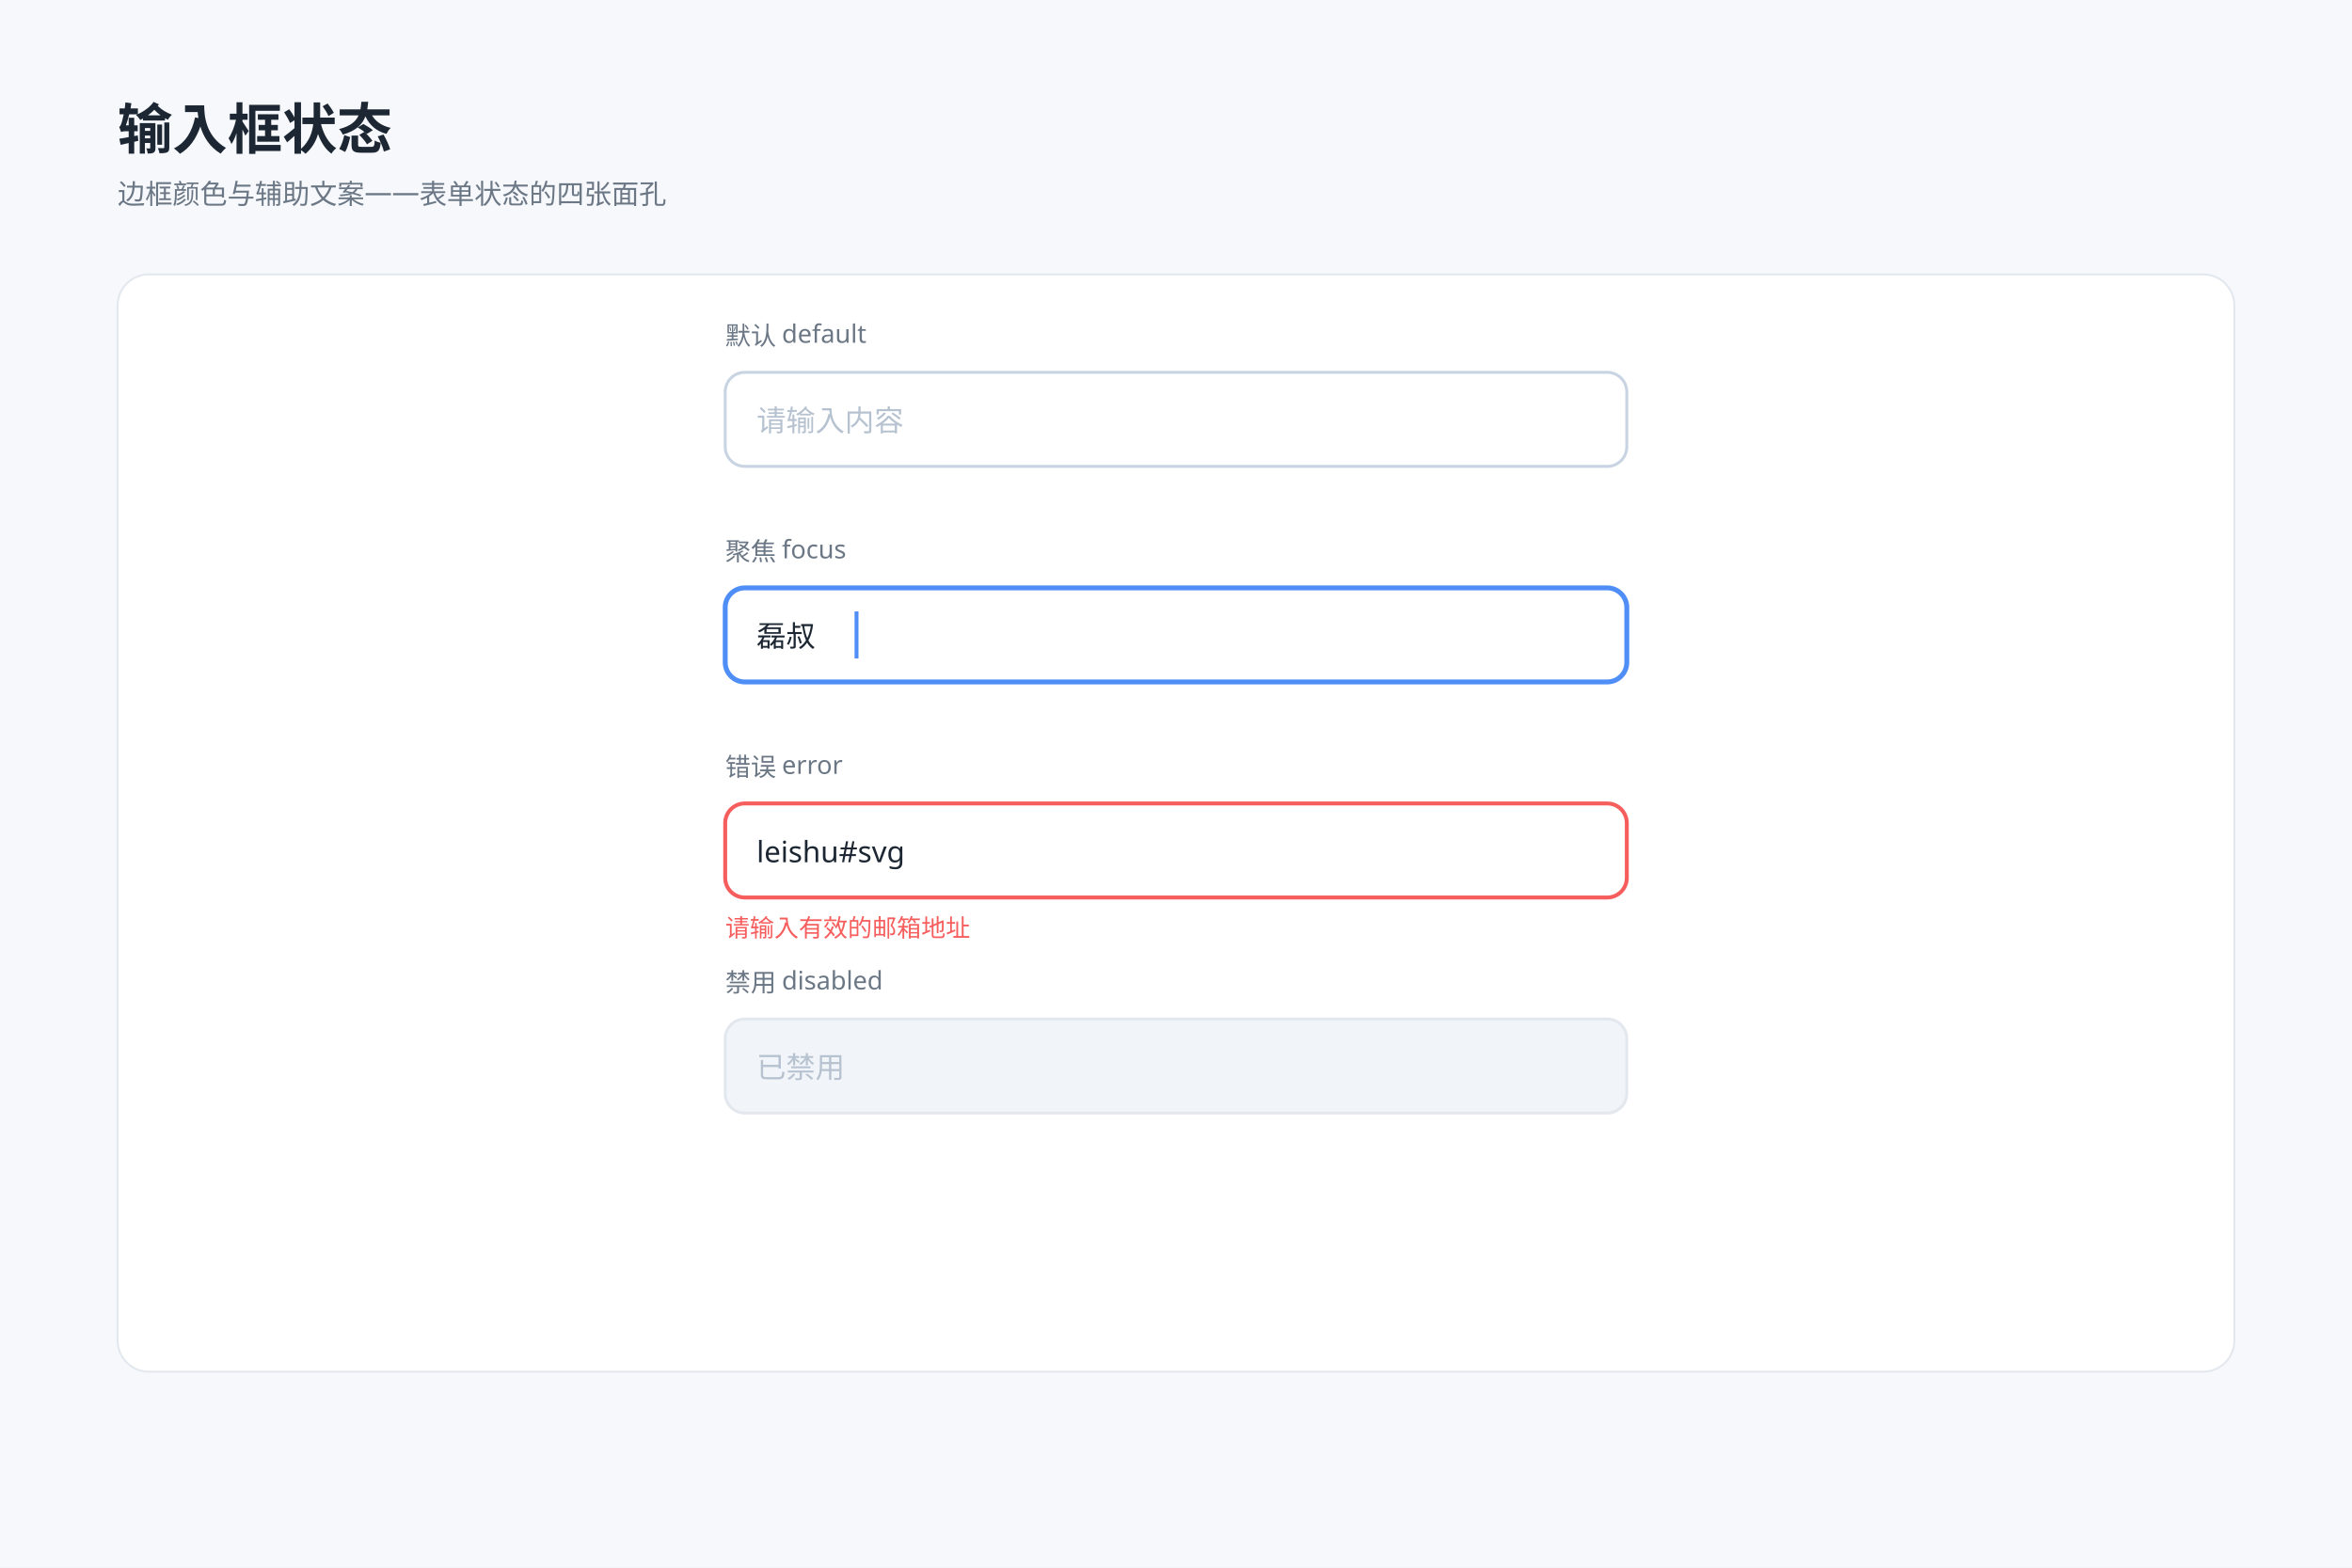
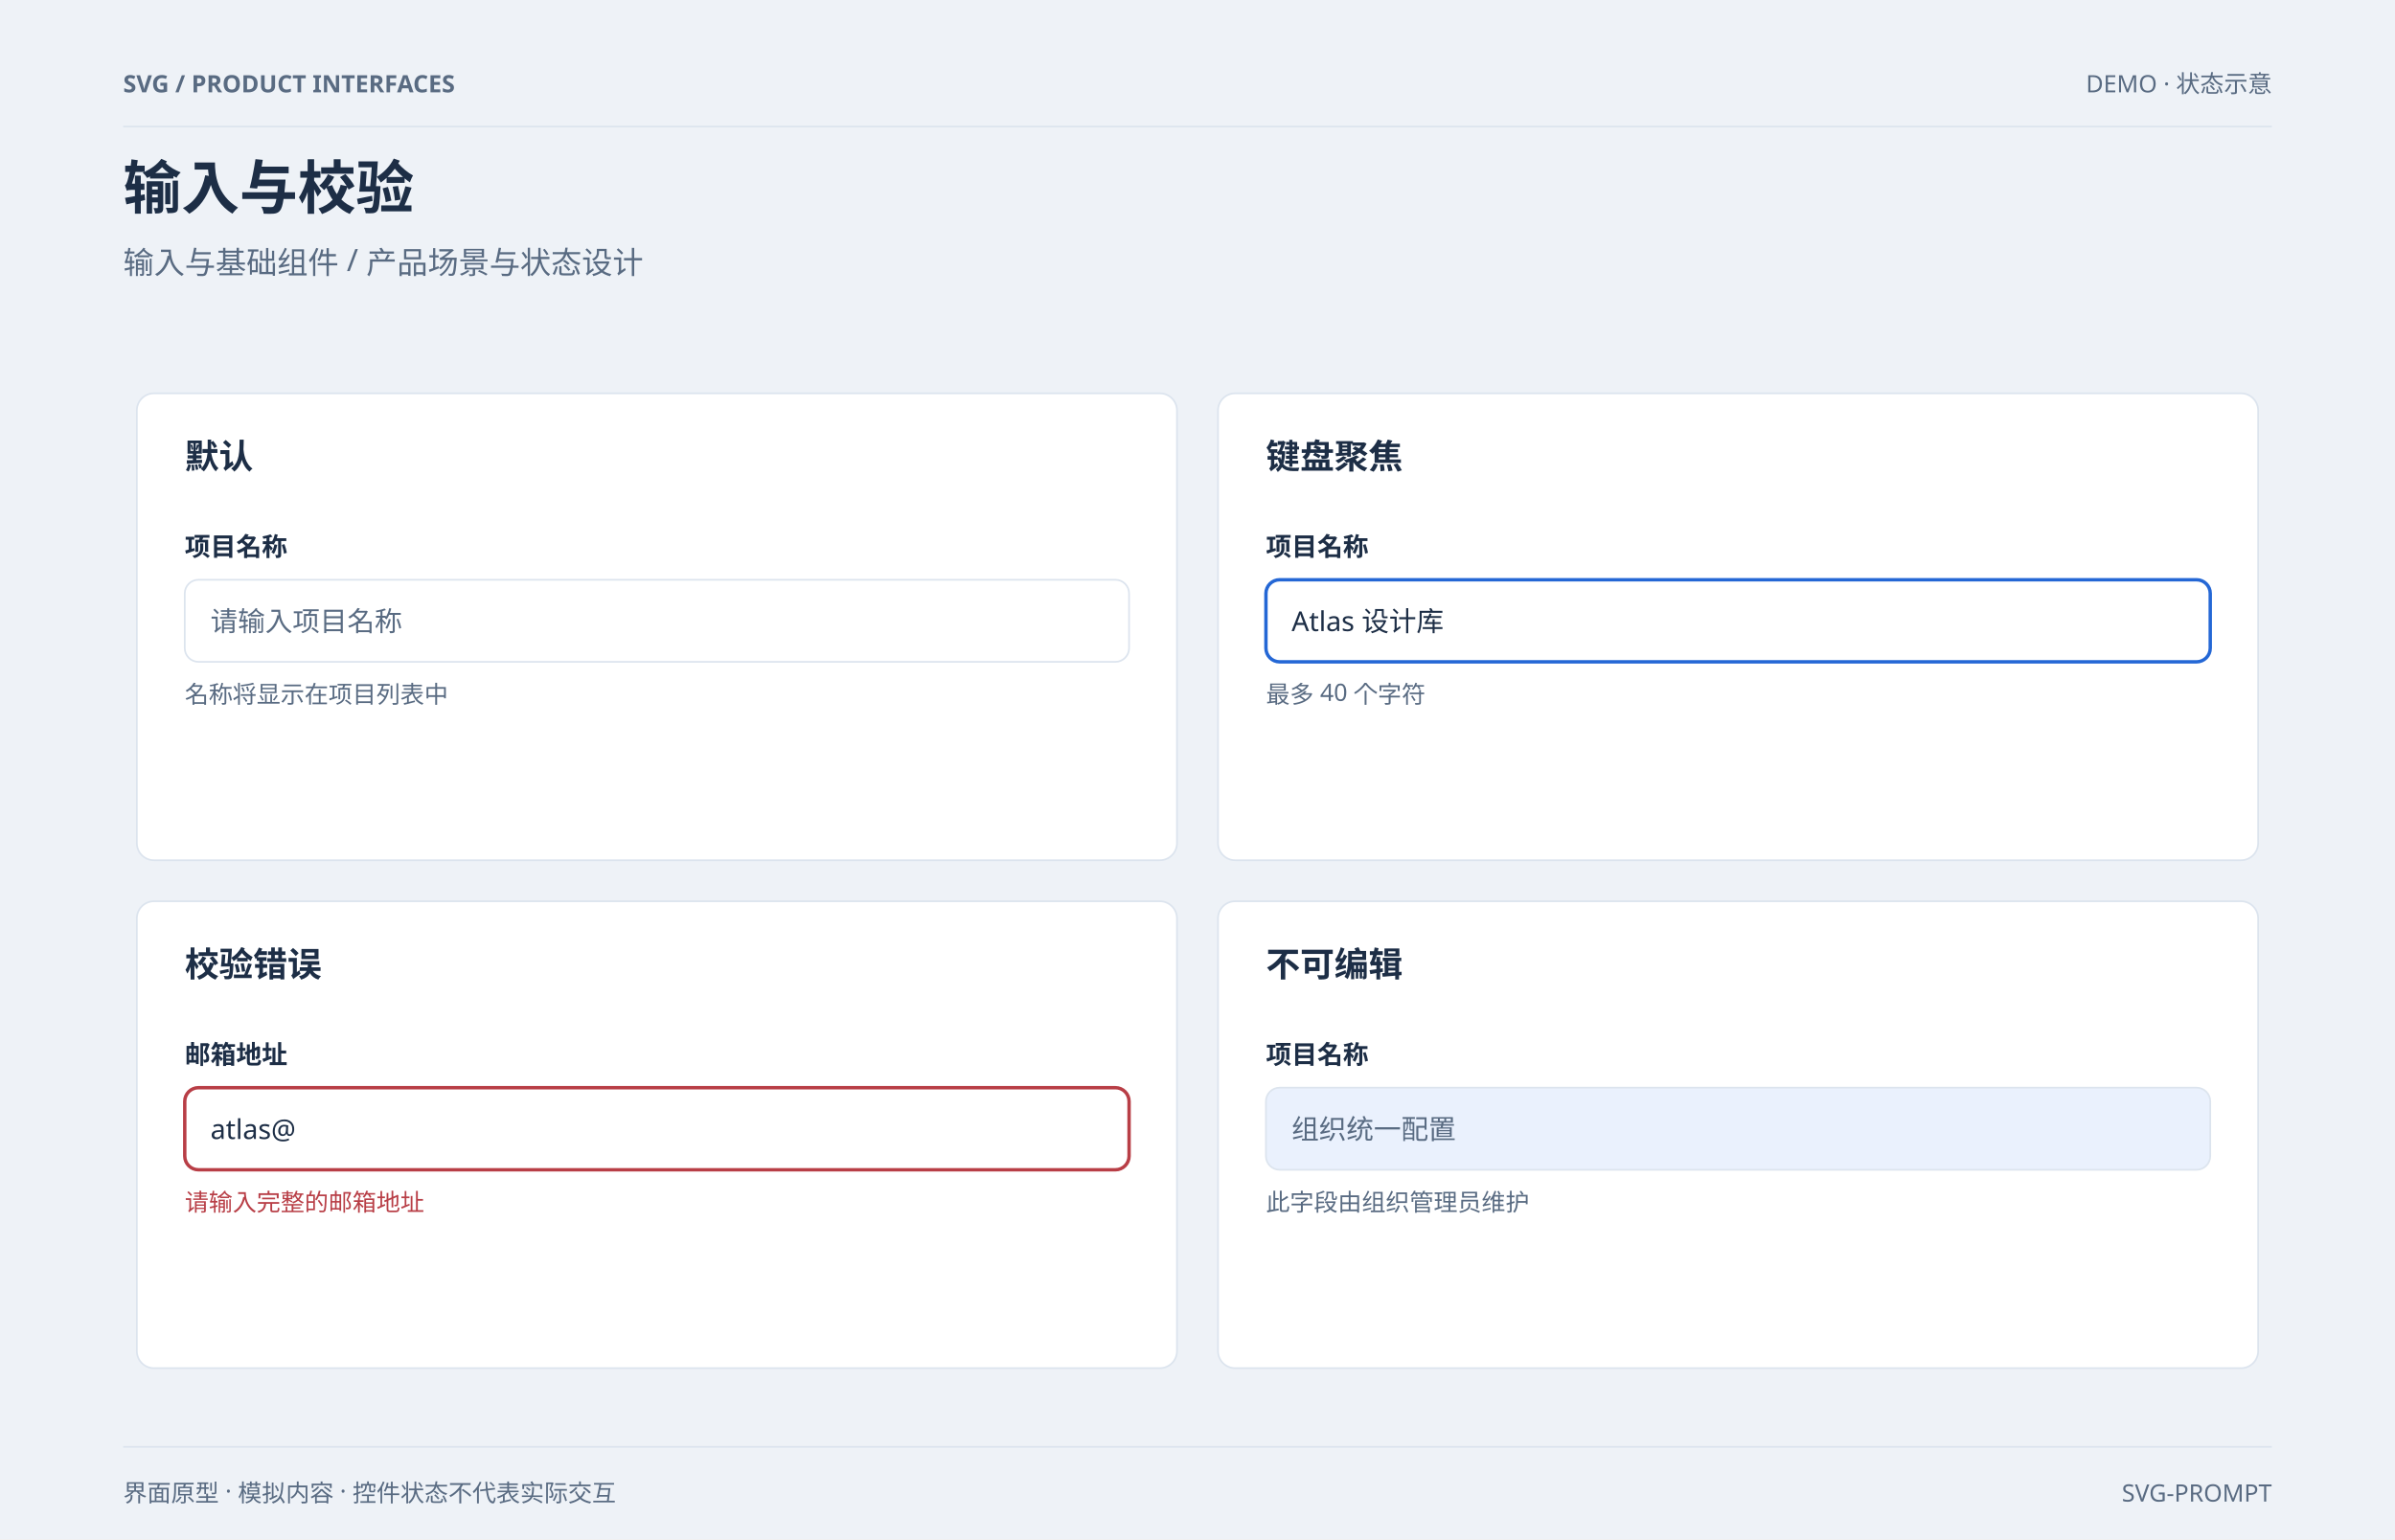
- <svg xmlns="http://www.w3.org/2000/svg" width="1200" height="800" viewBox="0 0 1200 800" font-family="PingFang SC, Hiragino Sans GB, Microsoft YaHei, sans-serif">
-   <rect width="1200" height="800" fill="#f6f8fb" />
-   <text x="60" y="76" font-size="28" font-weight="700" fill="#1c2733">输入框状态</text>
-   <text x="60" y="104" font-size="14" fill="#6b7785">边框颜色与辅助文案——表单状态的四张面孔</text>
-   <g>
-     <rect x="60" y="140" width="1080" height="560" rx="16" fill="#ffffff" stroke="#e3e8ef" />
-     <text x="370" y="176" font-size="13" fill="#6b7785" text-anchor="start">默认 default</text>
-     <rect x="370" y="190" width="460" height="48" rx="10" fill="#fff" stroke="#c9d4e3" stroke-width="1.5" />
-     <text x="386" y="220" font-size="15" fill="#b6c2d0" text-anchor="start">请输入内容</text>
-     <text x="370" y="286" font-size="13" fill="#6b7785" text-anchor="start">聚焦 focus</text>
-     <rect x="370" y="300" width="460" height="48" rx="10" fill="#fff" stroke="#4f8ef7" stroke-width="2.5" />
-     <text x="386" y="330" font-size="15" fill="#1c2733" text-anchor="start">磊叔</text>
-     <rect x="436" y="312" width="2" height="24" fill="#4f8ef7" />
-     <text x="370" y="396" font-size="13" fill="#6b7785" text-anchor="start">错误 error</text>
-     <rect x="370" y="410" width="460" height="48" rx="10" fill="#fff" stroke="#f65e5e" stroke-width="2" />
-     <text x="386" y="440" font-size="15" fill="#1c2733" text-anchor="start">leishu#svg</text>
-     <text x="370" y="478" font-size="12.5" fill="#f65e5e" text-anchor="start">请输入有效的邮箱地址</text>
-     <text x="370" y="506" font-size="13" fill="#6b7785" text-anchor="start">禁用 disabled</text>
-     <rect x="370" y="520" width="460" height="48" rx="10" fill="#f1f4f8" stroke="#e3e8ef" stroke-width="1.5" />
-     <text x="386" y="550" font-size="15" fill="#b6c2d0" text-anchor="start">已禁用</text>
-   </g>
+ <svg xmlns="http://www.w3.org/2000/svg" width="1400" height="900" viewBox="0 0 1400 900" font-family="PingFang SC, Microsoft YaHei, sans-serif" role="img" aria-labelledby="title desc">
+   <rect x="0.000" y="0.000" width="1400.000" height="900.000" rx="0" fill="#eef2f7" />
+   <text x="72.000" y="54.000" font-size="14" fill="#596b82" text-anchor="start" font-weight="600">SVG / PRODUCT INTERFACES</text>
+   <text x="1328.000" y="54.000" font-size="14" fill="#596b82" text-anchor="end" font-weight="400">DEMO · 状态示意</text>
+   <line x1="72.000" y1="74.000" x2="1328.000" y2="74.000" stroke="#dce4ee" stroke-width="1" />
+   <text x="72.000" y="122.000" font-size="34" fill="#1d2e46" text-anchor="start" font-weight="700">输入与校验</text>
+   <text x="72.000" y="160.000" font-size="18" fill="#596b82" text-anchor="start" font-weight="400">输入与基础组件 / 产品场景与状态设计</text>
+   <line x1="72.000" y1="846.000" x2="1328.000" y2="846.000" stroke="#dce4ee" stroke-width="1" />
+   <text x="72.000" y="878.000" font-size="14" fill="#596b82" text-anchor="start" font-weight="400">界面原型 · 模拟内容 · 控件状态不代表实际交互</text>
+   <text x="1328.000" y="878.000" font-size="14" fill="#596b82" text-anchor="end" font-weight="400">SVG-PROMPT</text>
+   <rect x="80.000" y="230.000" width="608.000" height="273.000" rx="10" fill="#ffffff" stroke="#dce4ee" />
+   <rect x="712.000" y="230.000" width="608.000" height="273.000" rx="10" fill="#ffffff" stroke="#dce4ee" />
+   <rect x="80.000" y="527.000" width="608.000" height="273.000" rx="10" fill="#ffffff" stroke="#dce4ee" />
+   <rect x="712.000" y="527.000" width="608.000" height="273.000" rx="10" fill="#ffffff" stroke="#dce4ee" />
+   <text x="108.000" y="274.000" font-size="20" fill="#1d2e46" text-anchor="start" font-weight="600">默认</text>
+   <text x="108.000" y="325.000" font-size="15" fill="#1d2e46" text-anchor="start" font-weight="600">项目名称</text>
+   <rect x="108.000" y="339.000" width="552.000" height="48.000" rx="8" fill="#ffffff" stroke="#dce4ee" stroke-width="1" data-control="input" data-state="default" />
+   <text x="123.000" y="369.000" font-size="16" fill="#596b82" text-anchor="start" font-weight="400">请输入项目名称</text>
+   <text x="108.000" y="411.000" font-size="14" fill="#596b82" text-anchor="start" font-weight="400">名称将显示在项目列表中</text>
+   <text x="740.000" y="274.000" font-size="20" fill="#1d2e46" text-anchor="start" font-weight="600">键盘聚焦</text>
+   <text x="740.000" y="325.000" font-size="15" fill="#1d2e46" text-anchor="start" font-weight="600">项目名称</text>
+   <rect x="740.000" y="339.000" width="552.000" height="48.000" rx="8" fill="#ffffff" stroke="#2467d5" stroke-width="2" data-control="input" data-state="focus" />
+   <text x="755.000" y="369.000" font-size="16" fill="#1d2e46" text-anchor="start" font-weight="400">Atlas 设计库</text>
+   <text x="740.000" y="411.000" font-size="14" fill="#596b82" text-anchor="start" font-weight="400">最多 40 个字符</text>
+   <text x="108.000" y="571.000" font-size="20" fill="#1d2e46" text-anchor="start" font-weight="600">校验错误</text>
+   <text x="108.000" y="622.000" font-size="15" fill="#1d2e46" text-anchor="start" font-weight="600">邮箱地址</text>
+   <rect x="108.000" y="636.000" width="552.000" height="48.000" rx="8" fill="#ffffff" stroke="#b83e46" stroke-width="2" data-control="input" data-state="error" />
+   <text x="123.000" y="666.000" font-size="16" fill="#1d2e46" text-anchor="start" font-weight="400">atlas@</text>
+   <text x="108.000" y="708.000" font-size="14" fill="#b83e46" text-anchor="start" font-weight="400">请输入完整的邮箱地址</text>
+   <text x="740.000" y="571.000" font-size="20" fill="#1d2e46" text-anchor="start" font-weight="600">不可编辑</text>
+   <text x="740.000" y="622.000" font-size="15" fill="#1d2e46" text-anchor="start" font-weight="600">项目名称</text>
+   <rect x="740.000" y="636.000" width="552.000" height="48.000" rx="8" fill="#eaf1fd" stroke="#dce4ee" stroke-width="1" data-control="input" data-state="disabled" />
+   <text x="755.000" y="666.000" font-size="16" fill="#596b82" text-anchor="start" font-weight="400">组织统一配置</text>
+   <text x="740.000" y="708.000" font-size="14" fill="#596b82" text-anchor="start" font-weight="400">此字段由组织管理员维护</text>
</svg>
